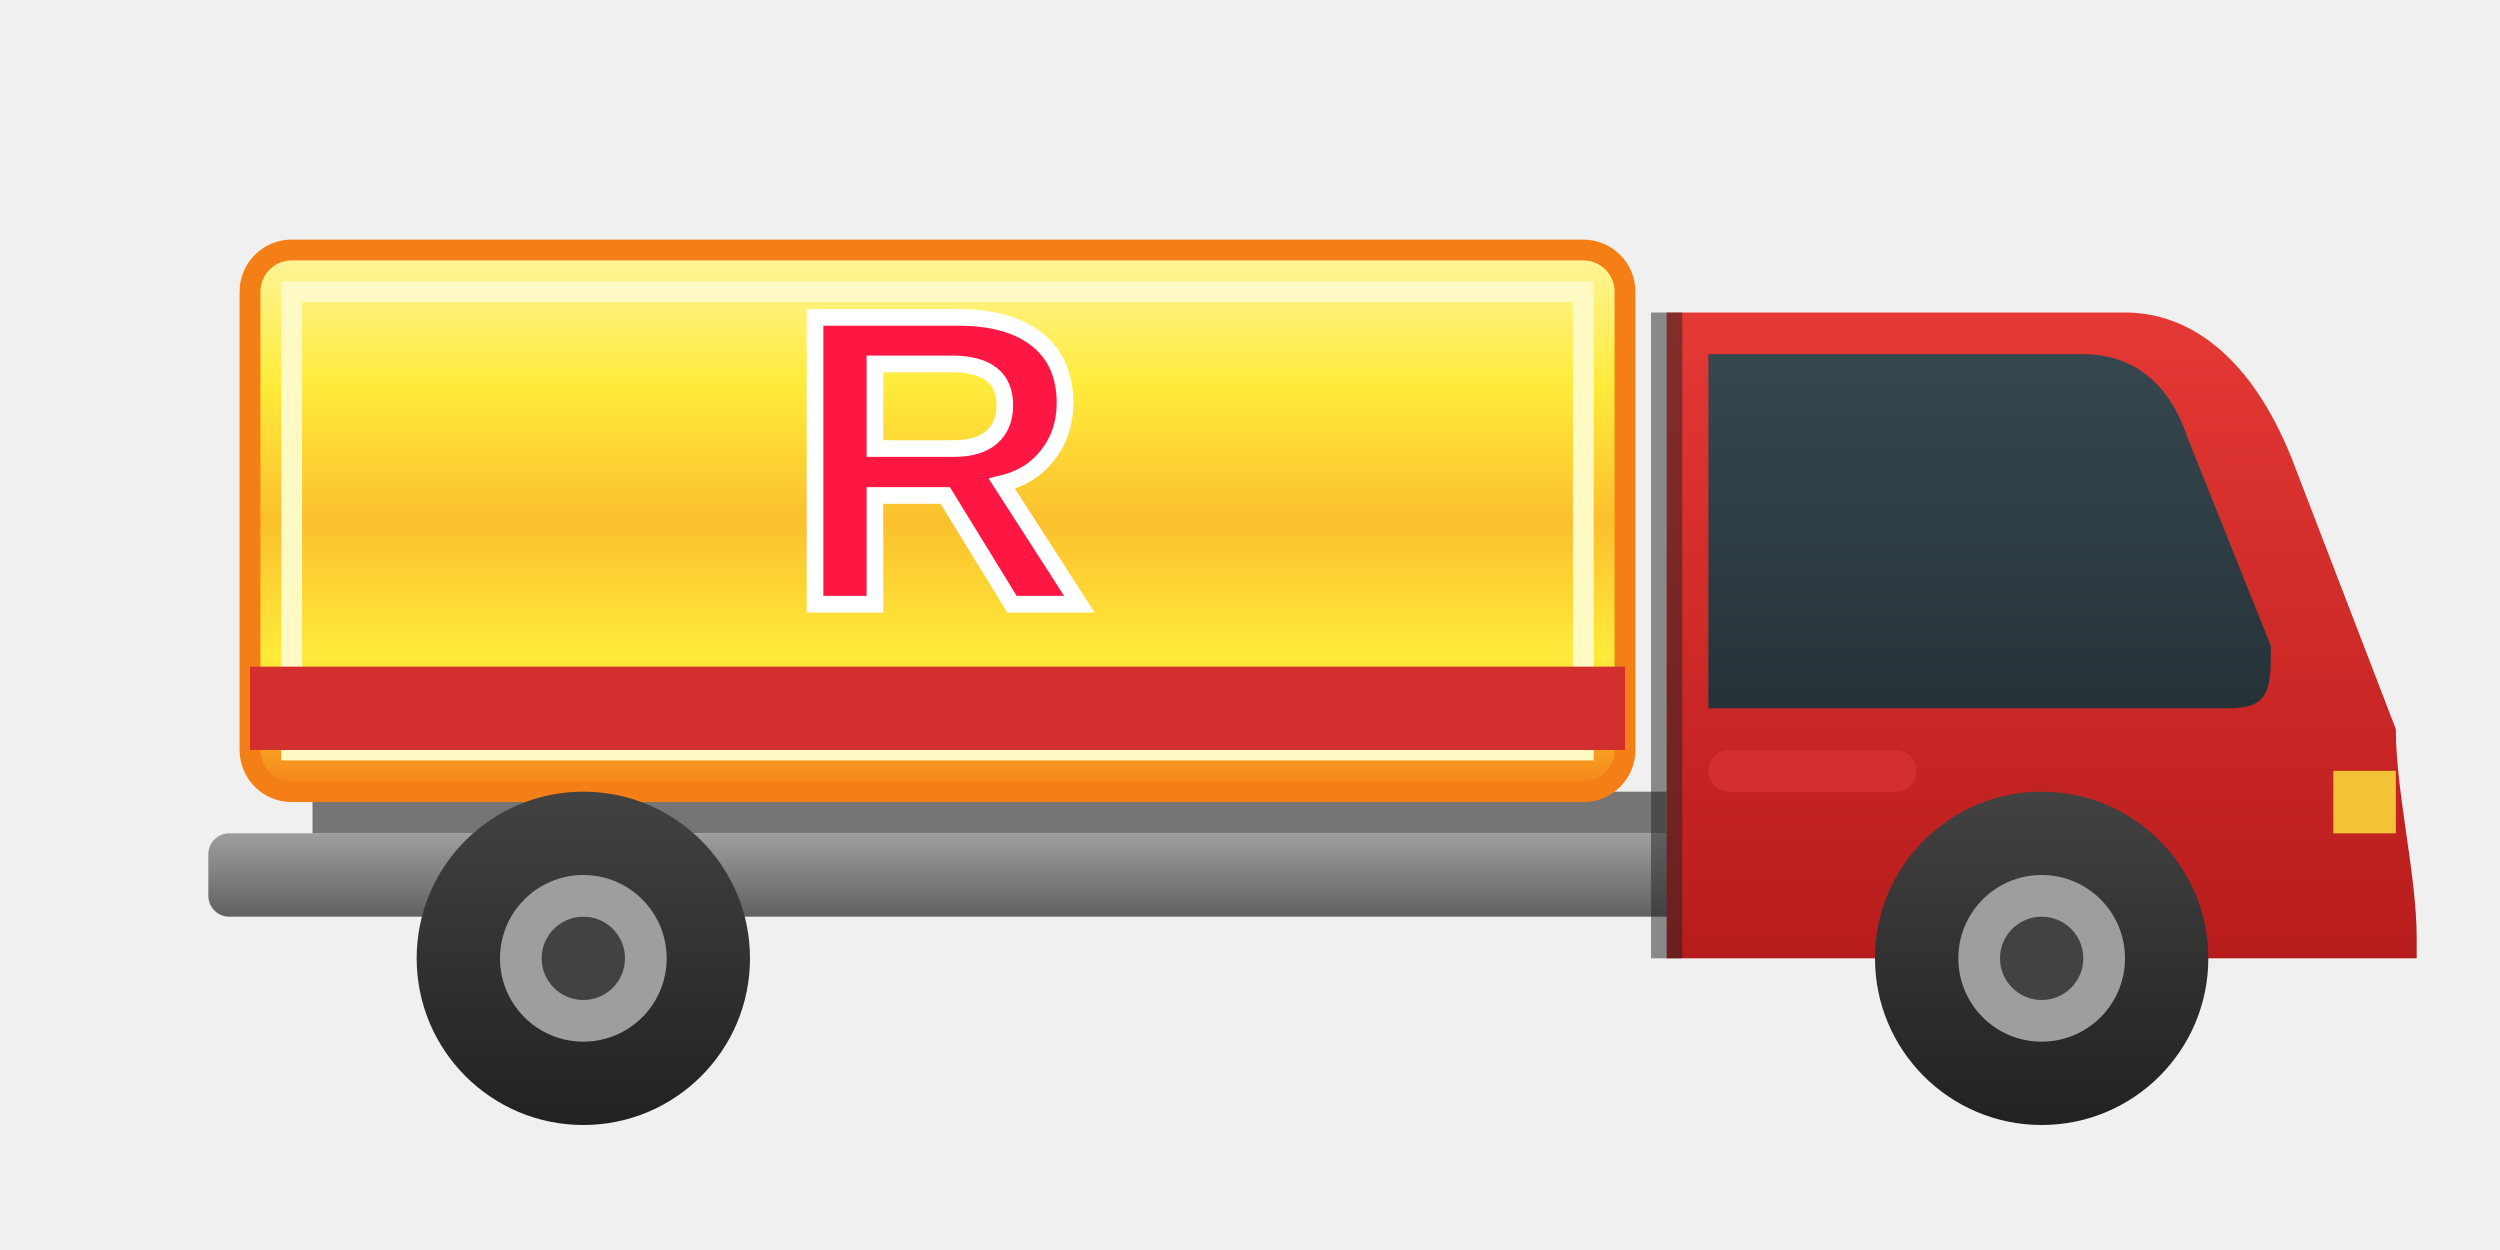
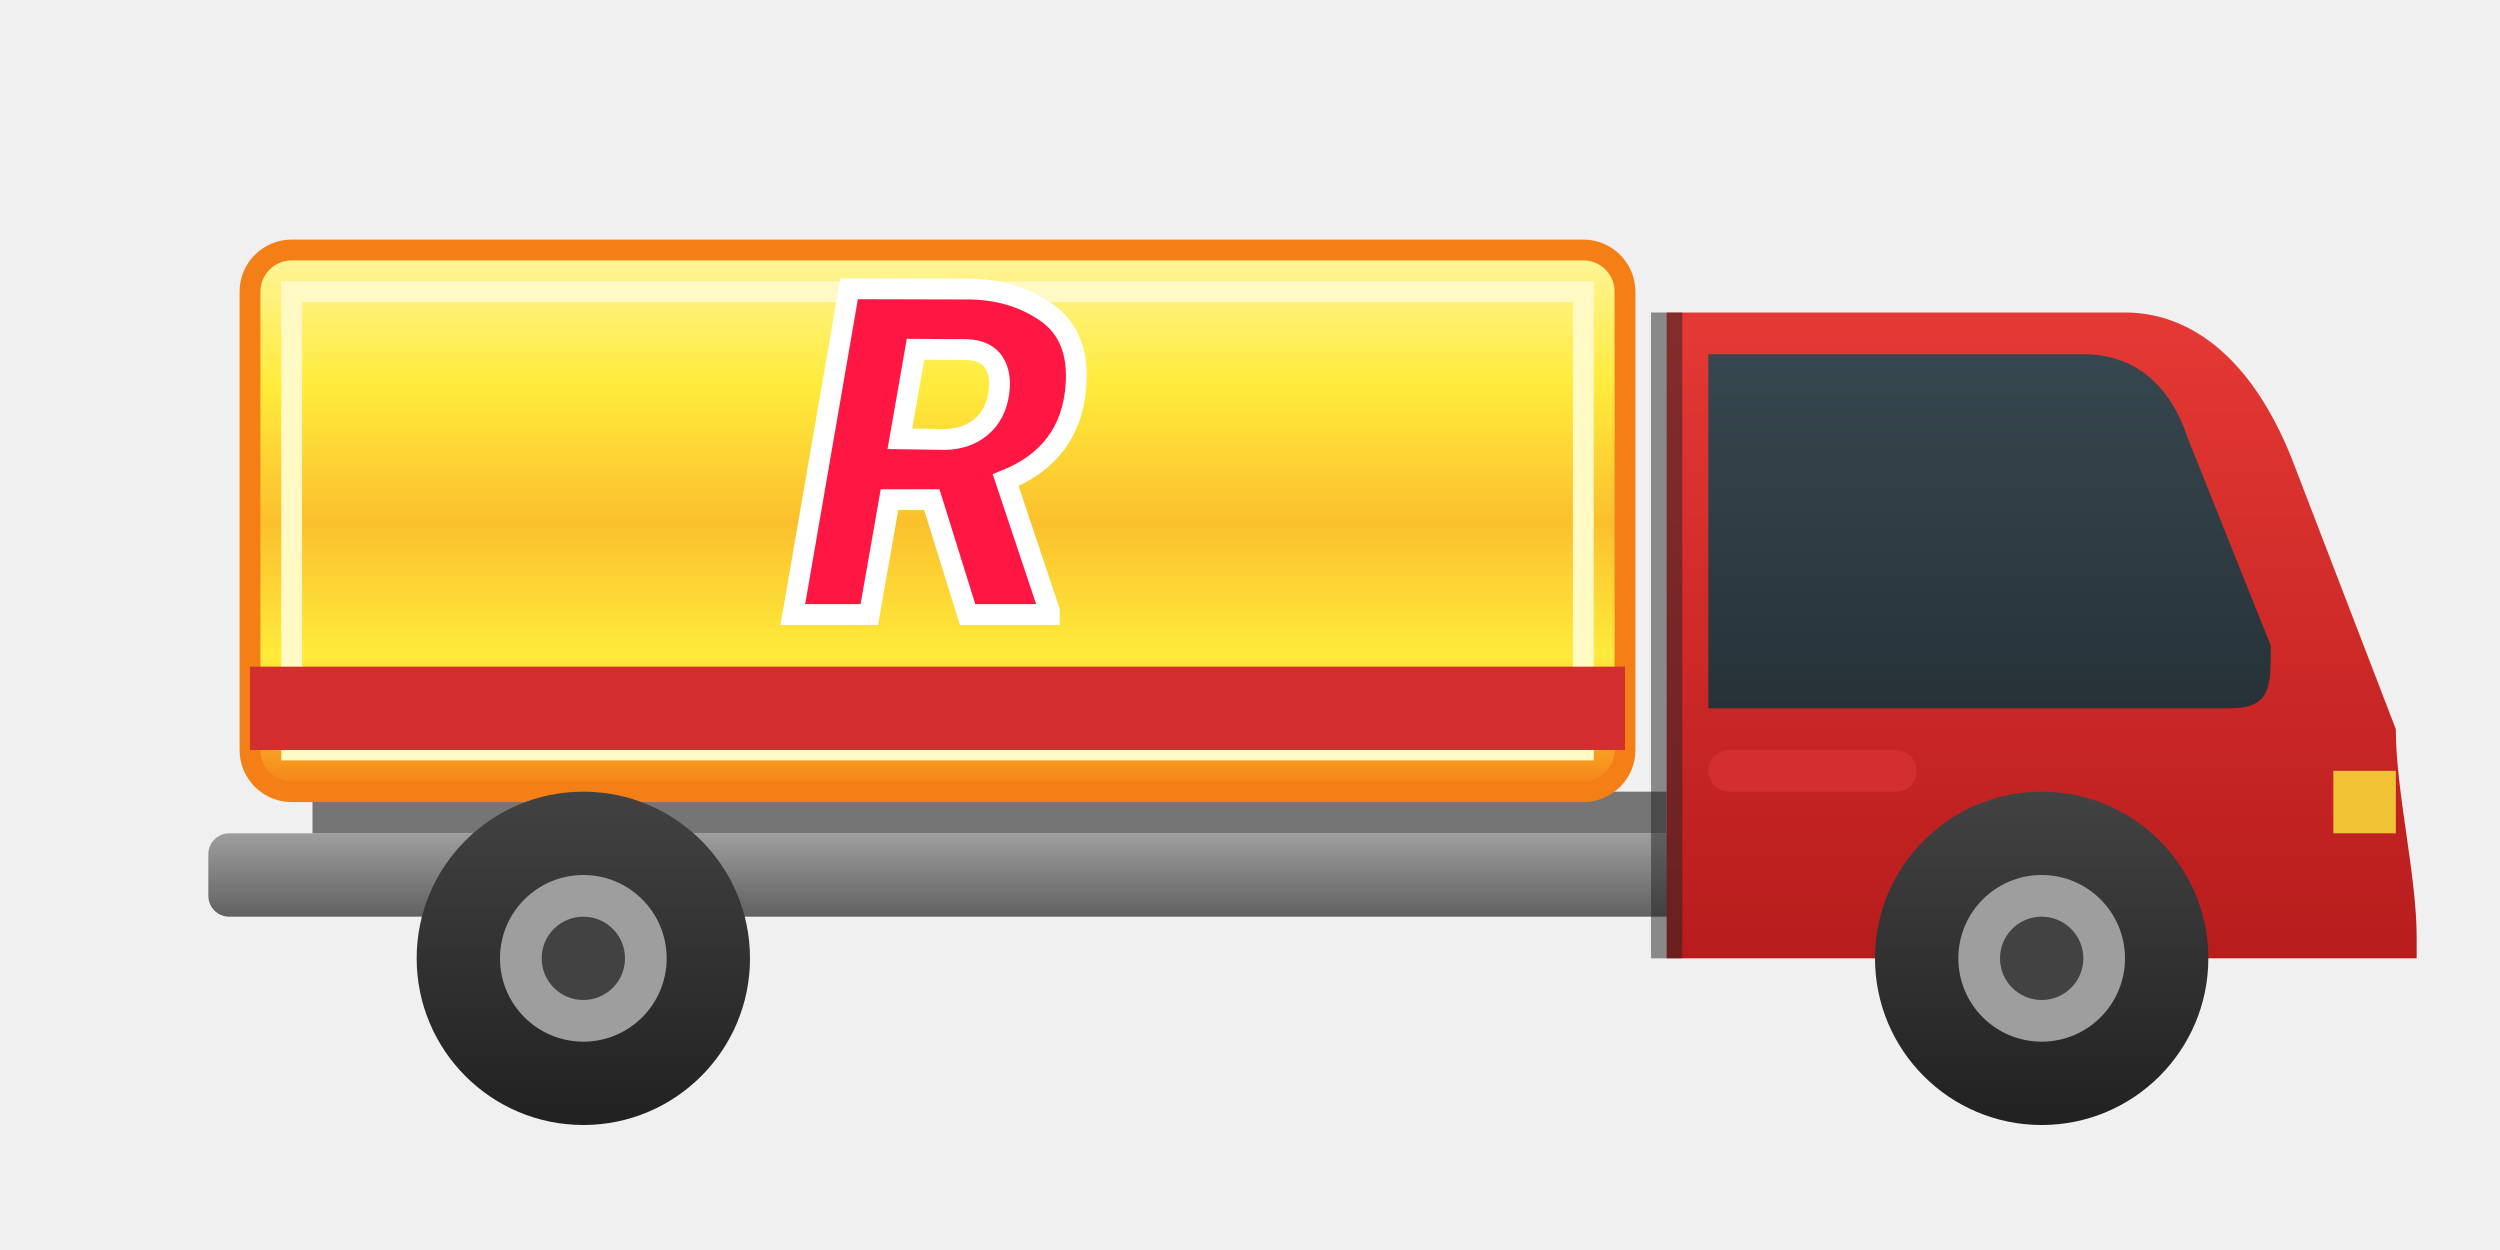
<svg xmlns="http://www.w3.org/2000/svg" viewBox="0 0 120 60" width="120" height="60">
  <defs>
    <linearGradient id="redCab" x1="0%" y1="0%" x2="0%" y2="100%">
      <stop offset="0%" stop-color="#e53935" />
      <stop offset="100%" stop-color="#b71c1c" />
    </linearGradient>
    <linearGradient id="glassWindow" x1="0%" y1="0%" x2="0%" y2="100%">
      <stop offset="0%" stop-color="#37474f" />
      <stop offset="100%" stop-color="#263238" />
    </linearGradient>
    <linearGradient id="wheelTire" x1="0%" y1="0%" x2="0%" y2="100%">
      <stop offset="0%" stop-color="#424242" />
      <stop offset="100%" stop-color="#212121" />
    </linearGradient>
    <linearGradient id="chassisMetal" x1="0%" y1="0%" x2="0%" y2="100%">
      <stop offset="0%" stop-color="#9e9e9e" />
      <stop offset="100%" stop-color="#616161" />
    </linearGradient>
    <linearGradient id="boxGradient" x1="0%" y1="0%" x2="0%" y2="100%">
      <stop offset="0%" stop-color="#fff59d" />
      <stop offset="25%" stop-color="#ffeb3b" />
      <stop offset="50%" stop-color="#fbc02d" />
      <stop offset="75%" stop-color="#ffeb3b" />
      <stop offset="100%" stop-color="#f57f17" />
    </linearGradient>
  </defs>
  <rect x="10" y="40" width="75" height="4" fill="url(#chassisMetal)" rx="1" />
  <rect x="15" y="38" width="65" height="2" fill="#757575" />
  <rect x="12" y="12" width="66" height="26" fill="url(#boxGradient)" rx="2" stroke="#f57f17" stroke-width="1" />
  <rect x="14" y="14" width="62" height="22" fill="none" stroke="#fff9c4" stroke-width="1" />
  <rect x="12" y="32" width="66" height="4" fill="#d32f2f" rx="0" />
-   <text x="45" y="29" font-family="Arial, sans-serif" font-size="20" font-weight="bold" fill="#ff1744" stroke="#ffffff" stroke-width="0.8" text-anchor="middle">R</text>
+   <text x="45" y="29.5" font-family="system-ui, -apple-system, 'Segoe UI', Roboto, Helvetica, Arial, sans-serif" font-size="22" font-weight="900" font-style="italic" fill="#ff1744" stroke="#ffffff" stroke-width="1" text-anchor="middle">R</text>
  <path d="M 80 15 L 102 15 C 105 15, 108 17, 110 22 L 115 35 C 115 38, 116 42, 116 45 L 116 46 L 80 46 Z" fill="url(#redCab)" />
  <path d="M 82 17 L 100 17 C 102 17, 104 18, 105 21 L 109 31 C 109 33, 109 34, 107 34 L 82 34 Z" fill="url(#glassWindow)" />
  <rect x="82" y="36" width="10" height="2" fill="#d32f2f" rx="1" />
  <path d="M 112 37 L 115 37 L 115 40 L 112 40 Z" fill="#ffeb3b" opacity="0.8" />
  <path d="M 80 15 L 80 46" stroke="#212121" stroke-width="1.5" opacity="0.5" />
  <circle cx="28" cy="46" r="8" fill="url(#wheelTire)" />
  <circle cx="28" cy="46" r="4" fill="#9e9e9e" />
  <circle cx="28" cy="46" r="2" fill="#424242" />
  <circle cx="98" cy="46" r="8" fill="url(#wheelTire)" />
  <circle cx="98" cy="46" r="4" fill="#9e9e9e" />
  <circle cx="98" cy="46" r="2" fill="#424242" />
</svg>
